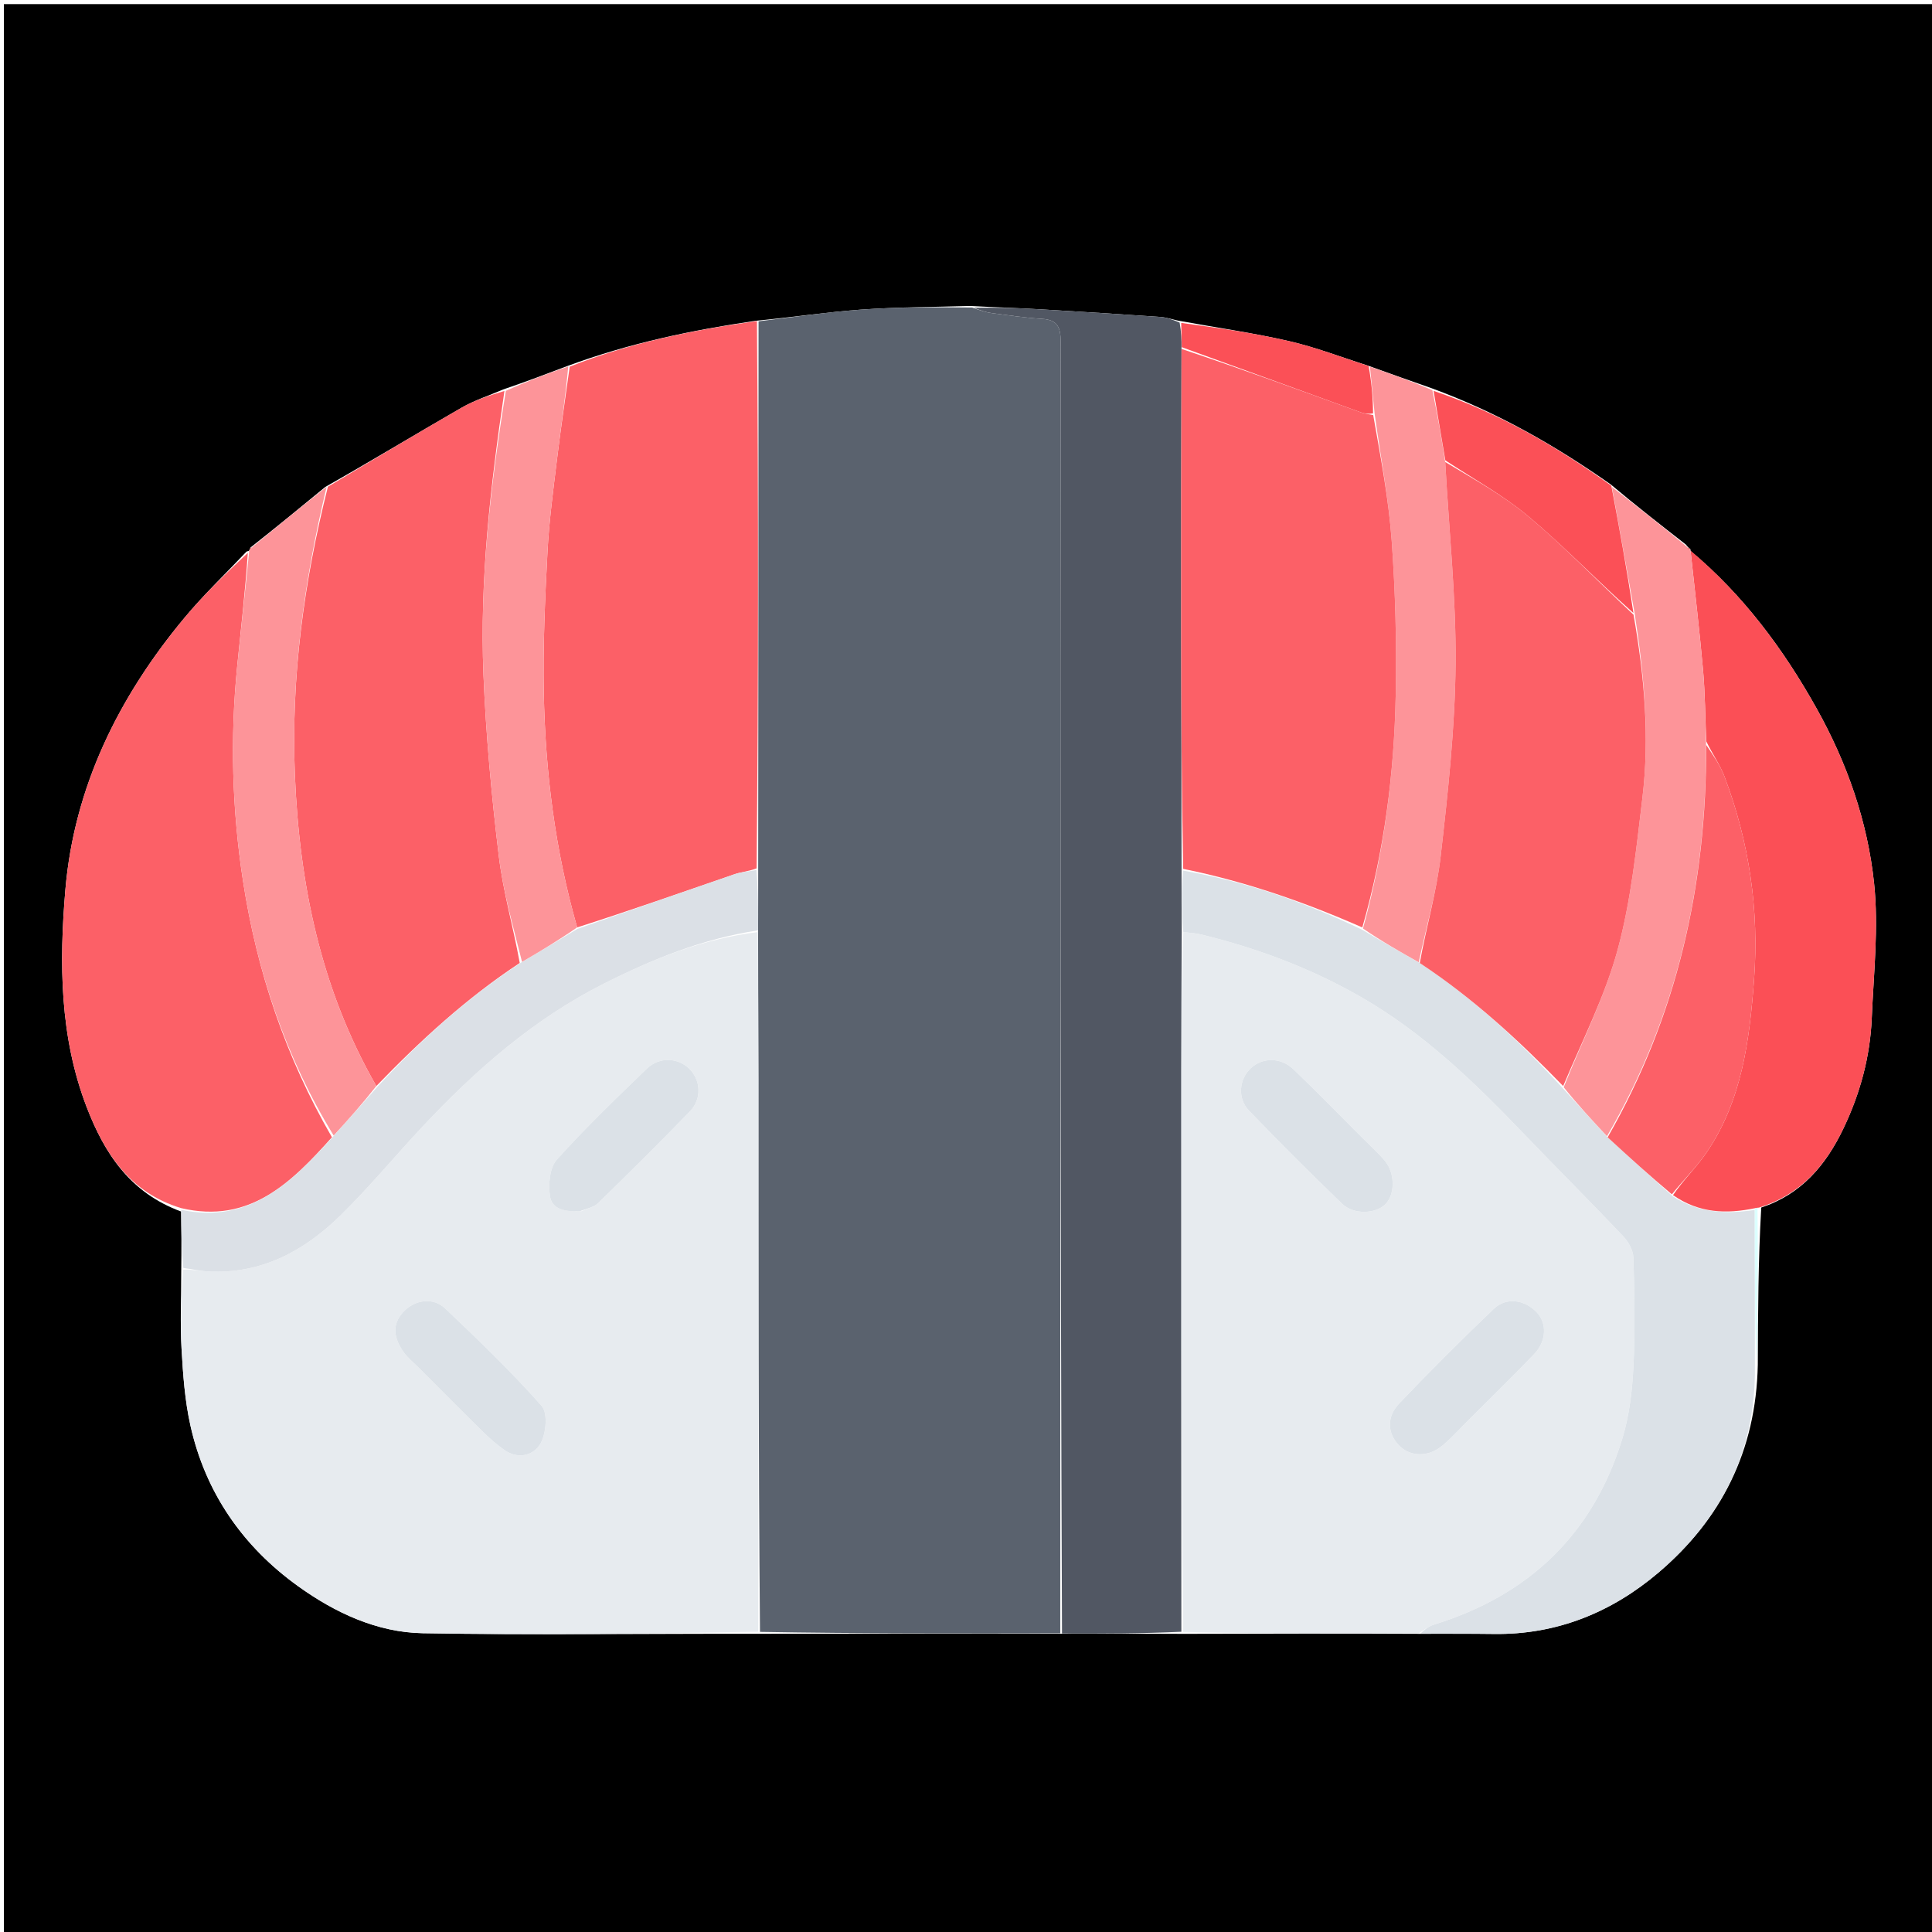
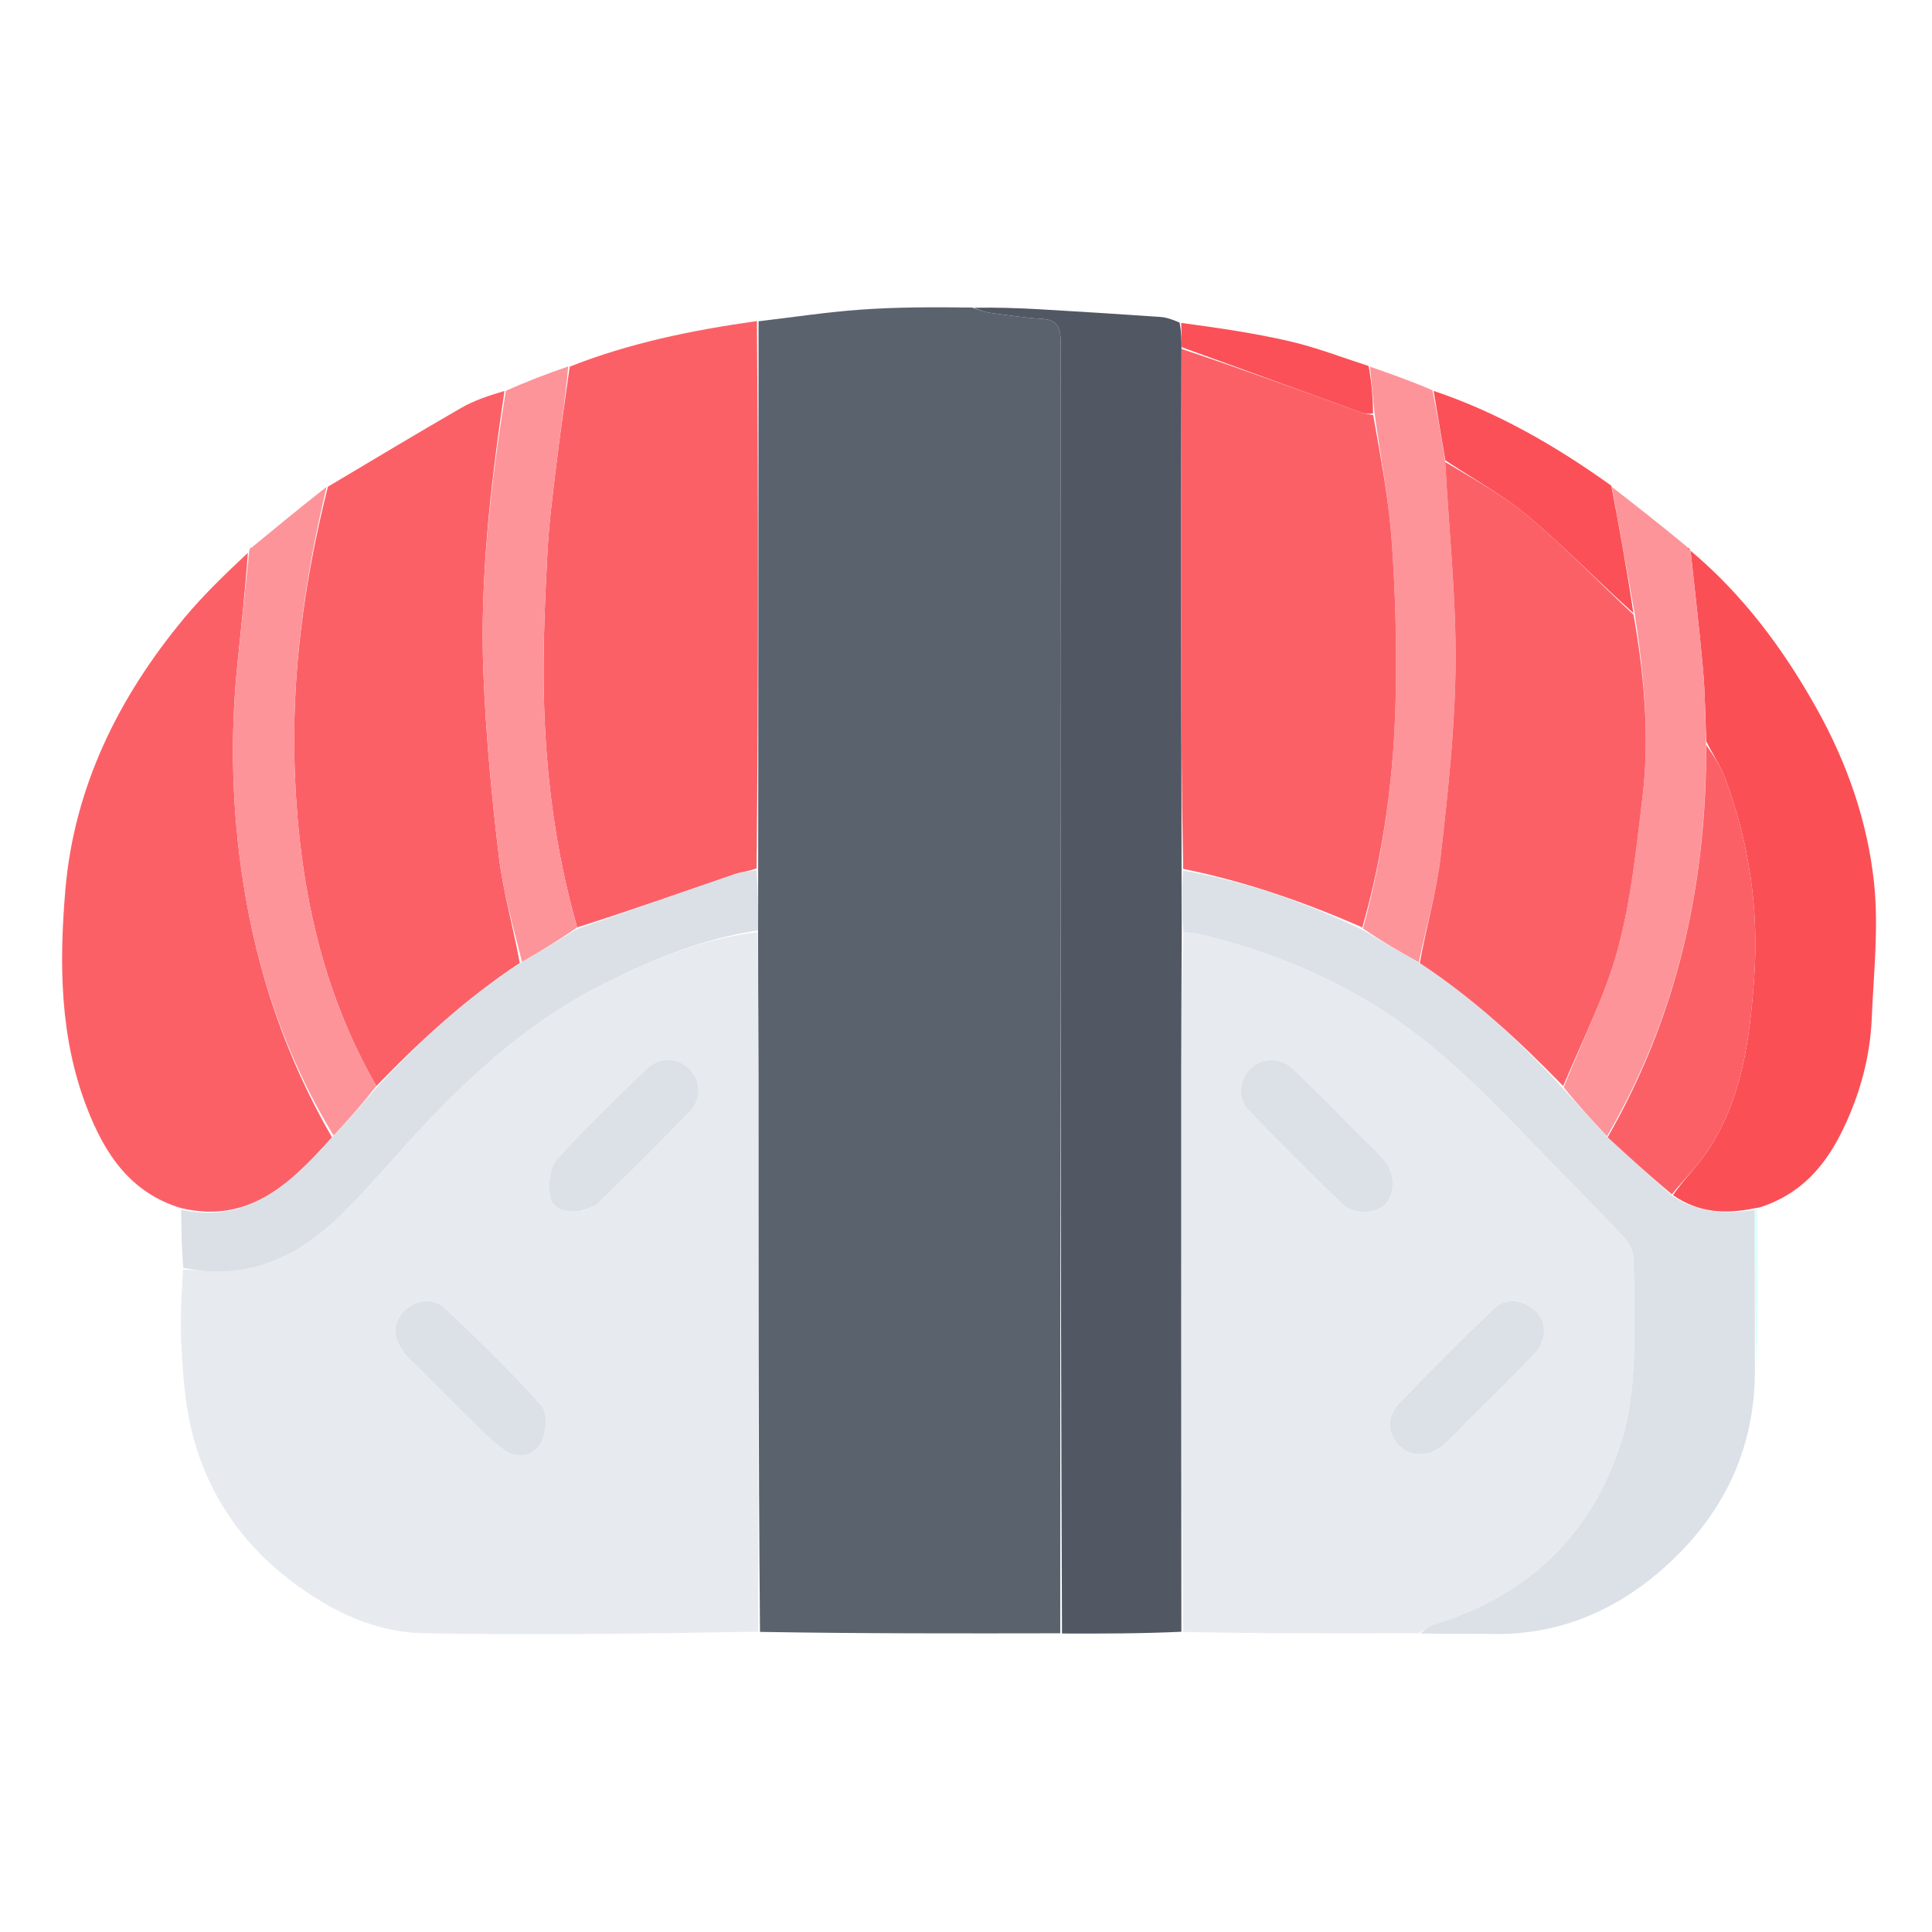
<svg xmlns="http://www.w3.org/2000/svg" version="1.1" id="Layer_1" x="0px" y="0px" width="100%" viewBox="0 0 512 512" enable-background="new 0 0 512 512" xml:space="preserve">
-   <path fill="#000000" opacity="1" stroke="none" d=" M274,513   C182.689,513 91.878,513 1.033,513   C1.033,342.397 1.033,171.794 1.033,1.096   C171.561,1.096 342.122,1.096 512.842,1.096   C512.842,171.667 512.842,342.333 512.842,513   C433.461,513 353.98,513 274,513  M362.357,96.84   C355.455,94.657 348.658,92.019 341.626,90.404   C332.193,88.237 322.579,86.862 312.21,84.969   C310.623,84.632 309.05,84.099 307.447,83.989   C296.897,83.262 286.343,82.587 275.786,81.977   C269.857,81.634 263.919,81.448 257.056,81.084   C247.405,81.379 237.732,81.369 228.109,82.057   C219.055,82.704 210.054,84.086 200.163,85.022   C183.382,87.511 166.823,90.9 150.21,97.055   C144.832,99.095 139.453,101.136 133.336,103.214   C129.636,104.812 125.743,106.074 122.272,108.071   C110.402,114.902 98.68,121.991 86.208,129.046   C79.781,134.331 73.355,139.617 66.418,145.075   C66.254,145.382 66.09,145.688 65.986,145.994   C65.986,145.994 65.969,145.935 65.331,146.175   C59.838,151.998 54.022,157.552 48.91,163.691   C31.438,184.674 19.63,208.578 17.318,235.87   C15.687,255.129 15.788,274.738 22.973,293.407   C27.721,305.745 34.479,316.091 48.004,321.072   C48.061,326.051 48.117,331.03 48.03,336.935   C48.029,343.759 47.726,350.6 48.112,357.401   C48.499,364.217 48.981,371.126 50.463,377.762   C54.44,395.576 64.354,409.843 79.046,420.391   C88.781,427.38 99.908,432.605 112.025,432.818   C141.637,433.338 171.267,432.925 201.837,432.971   C228.217,432.927 254.598,432.882 281.912,432.957   C292.316,432.935 302.719,432.914 314.04,432.988   C334.69,432.932 355.34,432.877 376.916,432.986   C383.248,432.991 389.581,432.924 395.912,433.015   C412.552,433.254 427.126,427.27 439.483,416.778   C456.153,402.624 465.382,384.462 465.836,361.678   C465.89,347.834 465.945,333.991 466.749,320.01   C477.41,316.499 483.91,308.752 488.577,298.954   C492.98,289.712 495.606,280.033 496.034,269.848   C496.534,257.923 497.891,245.854 496.653,234.081   C494.936,217.747 489.524,202.237 481.402,187.716   C472.558,171.905 461.93,157.644 448.006,146.003   C448.006,146.003 448.065,146.006 447.954,145.481   C447.664,145.292 447.374,145.104 446.777,144.319   C440.241,139.227 433.706,134.135 426.866,128.383   C412.209,118.104 396.794,109.239 379.226,102.822   C373.836,100.938 368.445,99.055 362.357,96.84  z" />
+   <path fill="none" opacity="1" stroke="none" d=" M274,513   C182.689,513 91.878,513 1.033,513   C1.033,342.397 1.033,171.794 1.033,1.096   C171.561,1.096 342.122,1.096 512.842,1.096   C512.842,171.667 512.842,342.333 512.842,513   C433.461,513 353.98,513 274,513  M362.357,96.84   C355.455,94.657 348.658,92.019 341.626,90.404   C332.193,88.237 322.579,86.862 312.21,84.969   C310.623,84.632 309.05,84.099 307.447,83.989   C296.897,83.262 286.343,82.587 275.786,81.977   C269.857,81.634 263.919,81.448 257.056,81.084   C247.405,81.379 237.732,81.369 228.109,82.057   C219.055,82.704 210.054,84.086 200.163,85.022   C183.382,87.511 166.823,90.9 150.21,97.055   C144.832,99.095 139.453,101.136 133.336,103.214   C129.636,104.812 125.743,106.074 122.272,108.071   C110.402,114.902 98.68,121.991 86.208,129.046   C79.781,134.331 73.355,139.617 66.418,145.075   C66.254,145.382 66.09,145.688 65.986,145.994   C65.986,145.994 65.969,145.935 65.331,146.175   C59.838,151.998 54.022,157.552 48.91,163.691   C31.438,184.674 19.63,208.578 17.318,235.87   C15.687,255.129 15.788,274.738 22.973,293.407   C27.721,305.745 34.479,316.091 48.004,321.072   C48.061,326.051 48.117,331.03 48.03,336.935   C48.029,343.759 47.726,350.6 48.112,357.401   C48.499,364.217 48.981,371.126 50.463,377.762   C54.44,395.576 64.354,409.843 79.046,420.391   C88.781,427.38 99.908,432.605 112.025,432.818   C141.637,433.338 171.267,432.925 201.837,432.971   C228.217,432.927 254.598,432.882 281.912,432.957   C292.316,432.935 302.719,432.914 314.04,432.988   C334.69,432.932 355.34,432.877 376.916,432.986   C383.248,432.991 389.581,432.924 395.912,433.015   C412.552,433.254 427.126,427.27 439.483,416.778   C456.153,402.624 465.382,384.462 465.836,361.678   C465.89,347.834 465.945,333.991 466.749,320.01   C477.41,316.499 483.91,308.752 488.577,298.954   C492.98,289.712 495.606,280.033 496.034,269.848   C496.534,257.923 497.891,245.854 496.653,234.081   C494.936,217.747 489.524,202.237 481.402,187.716   C472.558,171.905 461.93,157.644 448.006,146.003   C448.006,146.003 448.065,146.006 447.954,145.481   C447.664,145.292 447.374,145.104 446.777,144.319   C440.241,139.227 433.706,134.135 426.866,128.383   C412.209,118.104 396.794,109.239 379.226,102.822   C373.836,100.938 368.445,99.055 362.357,96.84  z" />
  <path fill="#5A626E" opacity="1" stroke="none" d=" M280.978,432.838   C254.598,432.882 228.217,432.927 201.407,432.469   C200.984,383.311 201.002,334.655 200.99,285.998   C200.987,273.004 200.89,260.01 200.903,246.552   C200.942,240.89 200.915,235.692 200.927,230.059   C200.986,181.464 201.008,133.304 201.029,85.145   C210.054,84.086 219.055,82.704 228.109,82.057   C237.732,81.369 247.405,81.379 257.646,81.502   C259.771,82.28 261.29,82.768 262.846,82.975   C267.271,83.562 271.699,84.223 276.148,84.497   C280.257,84.751 281.092,86.712 281.088,90.587   C280.972,204.671 280.985,318.754 280.978,432.838  z" />
  <path fill="#E7EBEF" opacity="1" stroke="none" d=" M200.836,247.016   C200.89,260.01 200.987,273.004 200.99,285.998   C201.002,334.655 200.984,383.311 200.933,432.427   C171.267,432.925 141.637,433.338 112.025,432.818   C99.908,432.605 88.781,427.38 79.046,420.391   C64.354,409.843 54.44,395.576 50.463,377.762   C48.981,371.126 48.499,364.217 48.112,357.401   C47.726,350.6 48.029,343.759 48.513,336.486   C51.119,336.358 53.234,336.867 55.368,336.968   C69.292,337.628 80.565,331.544 90.106,322.222   C97.815,314.69 104.7,306.321 112.085,298.449   C126.146,283.462 141.494,270.023 159.981,260.7   C172.905,254.182 186.276,248.764 200.836,247.016  M111.491,362.99   C117.007,368.506 122.49,374.056 128.059,379.519   C129.819,381.246 131.695,382.903 133.718,384.303   C137.423,386.867 141.532,385.634 143.264,382.517   C144.745,379.852 145.214,374.466 143.541,372.575   C135.53,363.518 126.766,355.107 117.992,346.758   C114.772,343.693 109.848,344.416 106.804,347.755   C103.684,351.176 104.53,354.805 106.857,358.183   C107.97,359.799 109.594,361.063 111.491,362.99  M154.084,320.965   C155.571,320.279 157.388,319.931 158.492,318.853   C166.706,310.836 174.878,302.77 182.847,294.512   C186.048,291.196 185.712,286.235 182.68,283.246   C179.641,280.252 174.746,279.995 171.407,283.22   C163.272,291.078 155.087,298.922 147.55,307.334   C145.658,309.446 145.303,313.793 145.734,316.906   C146.247,320.602 149.909,321.136 154.084,320.965  z" />
  <path fill="#E7EBEF" opacity="1" stroke="none" d=" M375.99,432.821   C355.34,432.877 334.69,432.932 313.536,432.48   C313.025,382.648 313.008,333.324 313.02,283.999   C313.024,271.671 313.122,259.343 313.585,247.012   C315.462,247.22 316.961,247.31 318.396,247.663   C333.311,251.327 347.532,256.631 360.913,264.359   C377.26,273.799 390.592,286.654 403.494,300.122   C412.317,309.332 421.358,318.333 430.135,327.586   C431.538,329.064 432.817,331.35 432.873,333.299   C433.151,342.951 433.358,352.633 432.874,362.268   C432.552,368.667 431.776,375.235 429.906,381.329   C422.151,406.6 405.147,422.786 379.964,430.558   C378.542,430.997 377.31,432.053 375.99,432.821  M389.999,375.5   C395.527,369.967 401.149,364.524 406.548,358.867   C409.917,355.338 409.996,350.554 407.138,347.657   C403.932,344.407 399.161,343.719 395.892,346.841   C387.349,354.997 378.973,363.341 370.835,371.899   C367.362,375.551 367.697,379.875 370.74,383.037   C373.713,386.128 378.606,386.229 382.384,383   C384.907,380.843 387.138,378.346 389.999,375.5  M360.502,301.002   C354.611,295.118 348.81,289.142 342.796,283.388   C339.4,280.139 334.624,280.188 331.499,283.067   C328.378,285.943 327.851,291.051 330.997,294.325   C339.07,302.728 347.324,310.964 355.72,319.045   C358.788,321.998 364.658,321.699 367.2,319.073   C369.745,316.446 369.724,310.816 366.949,307.56   C365.118,305.412 362.995,303.513 360.502,301.002  z" />
  <path fill="#515763" opacity="1" stroke="none" d=" M313.176,247.015   C313.122,259.343 313.024,271.671 313.02,283.999   C313.008,333.324 313.025,382.648 313.077,432.432   C302.719,432.914 292.316,432.935 281.445,432.898   C280.985,318.754 280.972,204.671 281.088,90.587   C281.092,86.712 280.257,84.751 276.148,84.497   C271.699,84.223 267.271,83.562 262.846,82.975   C261.29,82.768 259.771,82.28 258.11,81.556   C263.919,81.448 269.857,81.634 275.786,81.977   C286.343,82.587 296.897,83.262 307.447,83.989   C309.05,84.099 310.623,84.632 312.614,85.485   C313.07,88.002 313.122,90.004 313.112,92.469   C313.034,117.229 312.991,141.524 313.014,165.819   C313.034,187.282 313.127,208.744 313.128,230.658   C313.103,236.411 313.14,241.713 313.176,247.015  z" />
  <path fill="#FC6067" opacity="1" stroke="none" d=" M200.596,85.083   C201.008,133.304 200.986,181.464 200.507,230.126   C198.26,230.963 196.396,231.08 194.692,231.666   C180.778,236.452 166.894,241.326 152.956,245.773   C147.076,225.208 144.519,204.536 144.11,183.636   C143.867,171.219 144.436,158.769 145.083,146.356   C145.512,138.117 146.618,129.906 147.614,121.706   C148.609,113.511 149.845,105.345 150.976,97.167   C166.823,90.9 183.382,87.511 200.596,85.083  z" />
  <path fill="#FC6067" opacity="1" stroke="none" d=" M86.901,128.981   C98.68,121.991 110.402,114.902 122.272,108.071   C125.743,106.074 129.636,104.812 133.682,103.605   C129.975,128.764 127.099,153.669 128.123,178.787   C128.777,194.827 130.267,210.867 132.183,226.811   C133.324,236.305 136.018,245.612 137.741,255.203   C123.514,264.587 111.344,275.823 99.731,287.811   C84.986,262.123 79.342,234.256 78.151,205.421   C77.083,179.558 80.563,154.07 86.901,128.981  z" />
  <path fill="#FC6067" opacity="1" stroke="none" d=" M48.003,320.165   C34.479,316.091 27.721,305.745 22.973,293.407   C15.788,274.738 15.687,255.129 17.318,235.87   C19.63,208.578 31.438,184.674 48.91,163.691   C54.022,157.552 59.838,151.998 65.685,146.501   C64.981,156.691 63.868,166.551 62.875,176.423   C60.958,195.491 61.488,214.529 64.395,233.446   C68.083,257.446 75.69,280.141 87.972,301.388   C77.161,313.49 66.115,324.433 48.003,320.165  z" />
  <path fill="#DBE1E7" opacity="1" stroke="none" d=" M313.585,247.012   C313.14,241.713 313.103,236.411 313.495,230.707   C330.265,233.648 345.885,239.133 361.153,246.466   C366.214,249.504 371.098,252.258 376.253,255.212   C390.478,264.598 402.633,275.848 414.116,288.331   C418.124,292.795 421.998,296.952 426.042,301.397   C431.817,306.737 437.422,311.791 443.324,317.052   C450.304,321.564 457.553,321.742 465.029,320.651   C465.034,334.77 465.047,348.434 465.06,362.099   C465.382,384.462 456.153,402.624 439.483,416.778   C427.126,427.27 412.552,433.254 395.912,433.015   C389.581,432.924 383.248,432.991 376.453,432.904   C377.31,432.053 378.542,430.997 379.964,430.558   C405.147,422.786 422.151,406.6 429.906,381.329   C431.776,375.235 432.552,368.667 432.874,362.268   C433.358,352.633 433.151,342.951 432.873,333.299   C432.817,331.35 431.538,329.064 430.135,327.586   C421.358,318.333 412.317,309.332 403.494,300.122   C390.592,286.654 377.26,273.799 360.913,264.359   C347.532,256.631 333.311,251.327 318.396,247.663   C316.961,247.31 315.462,247.22 313.585,247.012  z" />
  <path fill="#FB4F56" opacity="1" stroke="none" d=" M465.039,320.195   C457.553,321.742 450.304,321.564 443.366,316.721   C446.133,312.68 449.504,309.418 452.114,305.632   C461.633,291.816 463.637,275.687 464.841,259.638   C466.22,241.244 463.574,223.172 457.02,205.83   C455.841,202.71 453.849,199.898 452.189,196.482   C451.89,189.875 451.868,183.711 451.327,177.592   C450.394,167.028 449.138,156.492 448.018,145.945   C461.93,157.644 472.558,171.905 481.402,187.716   C489.524,202.237 494.936,217.747 496.653,234.081   C497.891,245.854 496.534,257.923 496.034,269.848   C495.606,280.033 492.98,289.712 488.577,298.954   C483.91,308.752 477.41,316.499 466.131,320.037   C465.514,320.063 465.039,320.195 465.039,320.195  z" />
  <path fill="#DBE0E6" opacity="1" stroke="none" d=" M48.004,320.619   C66.115,324.433 77.161,313.49 88.257,301.222   C92.476,296.517 96.242,292.266 100.008,288.015   C111.344,275.823 123.514,264.587 138.074,255.107   C143.453,251.932 148.227,249.052 153,246.173   C166.894,241.326 180.778,236.452 194.692,231.666   C196.396,231.08 198.26,230.963 200.469,230.561   C200.915,235.692 200.942,240.89 200.903,246.552   C186.276,248.764 172.905,254.182 159.981,260.7   C141.494,270.023 126.146,283.462 112.085,298.449   C104.7,306.321 97.815,314.69 90.106,322.222   C80.565,331.544 69.292,337.628 55.368,336.968   C53.234,336.867 51.119,336.358 48.584,336.023   C48.117,331.03 48.061,326.051 48.004,320.619  z" />
  <path fill="#FD9499" opacity="1" stroke="none" d=" M448.012,145.974   C449.138,156.492 450.394,167.028 451.327,177.592   C451.868,183.711 451.89,189.875 452.116,196.951   C452.277,234.559 444.457,269.202 425.872,301.11   C421.998,296.952 418.124,292.795 414.394,288.127   C419.371,275.636 425.363,263.969 428.719,251.588   C432.245,238.581 433.631,224.937 435.249,211.486   C437.199,195.287 435.756,179.115 433.204,162.595   C431.172,151.113 429.171,140.078 427.17,129.044   C433.706,134.135 440.241,139.227 447.017,144.861   C447.526,145.604 447.796,145.805 448.065,146.006   C448.065,146.006 448.006,146.003 448.012,145.974  z" />
  <path fill="#FD9499" opacity="1" stroke="none" d=" M99.731,287.811   C96.242,292.266 92.476,296.517 88.426,300.933   C75.69,280.141 68.083,257.446 64.395,233.446   C61.488,214.529 60.958,195.491 62.875,176.423   C63.868,166.551 64.981,156.691 66.004,146.381   C65.969,145.935 65.986,145.994 66.193,145.885   C66.575,145.486 66.752,145.194 66.928,144.903   C73.355,139.617 79.781,134.331 86.554,129.013   C80.563,154.07 77.083,179.558 78.151,205.421   C79.342,234.256 84.986,262.123 99.731,287.811  z" />
  <path fill="#FD9499" opacity="1" stroke="none" d=" M152.956,245.773   C148.227,249.052 143.453,251.932 138.346,254.907   C136.018,245.612 133.324,236.305 132.183,226.811   C130.267,210.867 128.777,194.827 128.123,178.787   C127.099,153.669 129.975,128.764 134.051,103.586   C139.453,101.136 144.832,99.095 150.593,97.111   C149.845,105.345 148.609,113.511 147.614,121.706   C146.618,129.906 145.512,138.117 145.083,146.356   C144.436,158.769 143.867,171.219 144.11,183.636   C144.519,204.536 147.076,225.208 152.956,245.773  z" />
  <path fill="#FD9499" opacity="1" stroke="none" d=" M375.982,255.011   C371.098,252.258 366.214,249.504 361.205,246.065   C366.879,225.372 369.479,204.858 369.879,184.12   C370.142,170.535 369.793,156.894 368.814,143.343   C368.007,132.182 365.873,121.117 364.282,109.571   C363.843,105.146 363.449,101.158 363.054,97.171   C368.445,99.055 373.836,100.938 379.59,103.408   C380.977,109.993 381.999,115.993 383.002,122.437   C383.99,140.566 385.9,158.258 385.746,175.933   C385.598,192.924 383.732,209.944 381.802,226.858   C380.72,236.34 377.977,245.633 375.982,255.011  z" />
  <path fill="#FB5057" opacity="1" stroke="none" d=" M383.022,121.992   C381.999,115.993 380.977,109.993 379.915,103.585   C396.794,109.239 412.209,118.104 427.018,128.713   C429.171,140.078 431.172,151.113 432.875,162.458   C423.474,154.103 414.738,145 405.141,136.921   C398.374,131.225 390.436,126.919 383.022,121.992  z" />
  <path fill="#FB5057" opacity="1" stroke="none" d=" M362.706,97.006   C363.449,101.158 363.843,105.146 363.871,109.561   C362.547,109.756 361.559,109.611 360.64,109.278   C344.813,103.534 328.995,97.767 313.175,92.005   C313.122,90.004 313.07,88.002 313.03,85.574   C322.579,86.862 332.193,88.237 341.626,90.404   C348.658,92.019 355.455,94.657 362.706,97.006  z" />
  <path fill="#DCFFFF" opacity="1" stroke="none" d=" M465.029,320.651   C465.039,320.195 465.514,320.063 465.756,320.105   C465.945,333.991 465.89,347.834 465.448,361.888   C465.047,348.434 465.034,334.77 465.029,320.651  z" />
  <path fill="#FB4F56" opacity="1" stroke="none" d=" M448.01,145.744   C447.796,145.805 447.526,145.604 447.171,145.16   C447.374,145.104 447.664,145.292 448.01,145.744  z" />
  <path fill="#FC6067" opacity="1" stroke="none" d=" M66.673,144.989   C66.752,145.194 66.575,145.486 66.162,145.886   C66.09,145.688 66.254,145.382 66.673,144.989  z" />
  <path fill="#DBE1E7" opacity="1" stroke="none" d=" M111.239,362.738   C109.594,361.063 107.97,359.799 106.857,358.183   C104.53,354.805 103.684,351.176 106.804,347.755   C109.848,344.416 114.772,343.693 117.992,346.758   C126.766,355.107 135.53,363.518 143.541,372.575   C145.214,374.466 144.745,379.852 143.264,382.517   C141.532,385.634 137.423,386.867 133.718,384.303   C131.695,382.903 129.819,381.246 128.059,379.519   C122.49,374.056 117.007,368.506 111.239,362.738  z" />
  <path fill="#DBE1E7" opacity="1" stroke="none" d=" M153.681,320.979   C149.909,321.136 146.247,320.602 145.734,316.906   C145.303,313.793 145.658,309.446 147.55,307.334   C155.087,298.922 163.272,291.078 171.407,283.22   C174.746,279.995 179.641,280.252 182.68,283.246   C185.712,286.235 186.048,291.196 182.847,294.512   C174.878,302.77 166.706,310.836 158.492,318.853   C157.388,319.931 155.571,320.279 153.681,320.979  z" />
  <path fill="#DBE1E7" opacity="1" stroke="none" d=" M389.749,375.75   C387.138,378.346 384.907,380.843 382.384,383   C378.606,386.229 373.713,386.128 370.74,383.037   C367.697,379.875 367.362,375.551 370.835,371.899   C378.973,363.341 387.349,354.997 395.892,346.841   C399.161,343.719 403.932,344.407 407.138,347.657   C409.996,350.554 409.917,355.338 406.548,358.867   C401.149,364.524 395.527,369.967 389.749,375.75  z" />
  <path fill="#DBE1E7" opacity="1" stroke="none" d=" M360.752,301.252   C362.995,303.513 365.118,305.412 366.949,307.56   C369.724,310.816 369.745,316.446 367.2,319.073   C364.658,321.699 358.788,321.998 355.72,319.045   C347.324,310.964 339.07,302.728 330.997,294.325   C327.851,291.051 328.378,285.943 331.499,283.067   C334.624,280.188 339.4,280.139 342.796,283.388   C348.81,289.142 354.611,295.118 360.752,301.252  z" />
  <path fill="#FC6067" opacity="1" stroke="none" d=" M313.112,92.469   C328.995,97.767 344.813,103.534 360.64,109.278   C361.559,109.611 362.547,109.756 363.915,109.999   C365.873,121.117 368.007,132.182 368.814,143.343   C369.793,156.894 370.142,170.535 369.879,184.12   C369.479,204.858 366.879,225.372 361.029,245.781   C345.885,239.133 330.265,233.648 313.556,230.256   C313.127,208.744 313.034,187.282 313.014,165.819   C312.991,141.524 313.034,117.229 313.112,92.469  z" />
  <path fill="#FC6067" opacity="1" stroke="none" d=" M383.002,122.437   C390.436,126.919 398.374,131.225 405.141,136.921   C414.738,145 423.474,154.103 432.907,162.906   C435.756,179.115 437.199,195.287 435.249,211.486   C433.631,224.937 432.245,238.581 428.719,251.588   C425.363,263.969 419.371,275.636 414.259,287.821   C402.633,275.848 390.478,264.598 376.253,255.212   C377.977,245.633 380.72,236.34 381.802,226.858   C383.732,209.944 385.598,192.924 385.746,175.933   C385.9,158.258 383.99,140.566 383.002,122.437  z" />
  <path fill="#FC6067" opacity="1" stroke="none" d=" M426.042,301.397   C444.457,269.202 452.277,234.559 452.159,197.414   C453.849,199.898 455.841,202.71 457.02,205.83   C463.574,223.172 466.22,241.244 464.841,259.638   C463.637,275.687 461.633,291.816 452.114,305.632   C449.504,309.418 446.133,312.68 443.07,316.514   C437.422,311.791 431.817,306.737 426.042,301.397  z" />
</svg>
